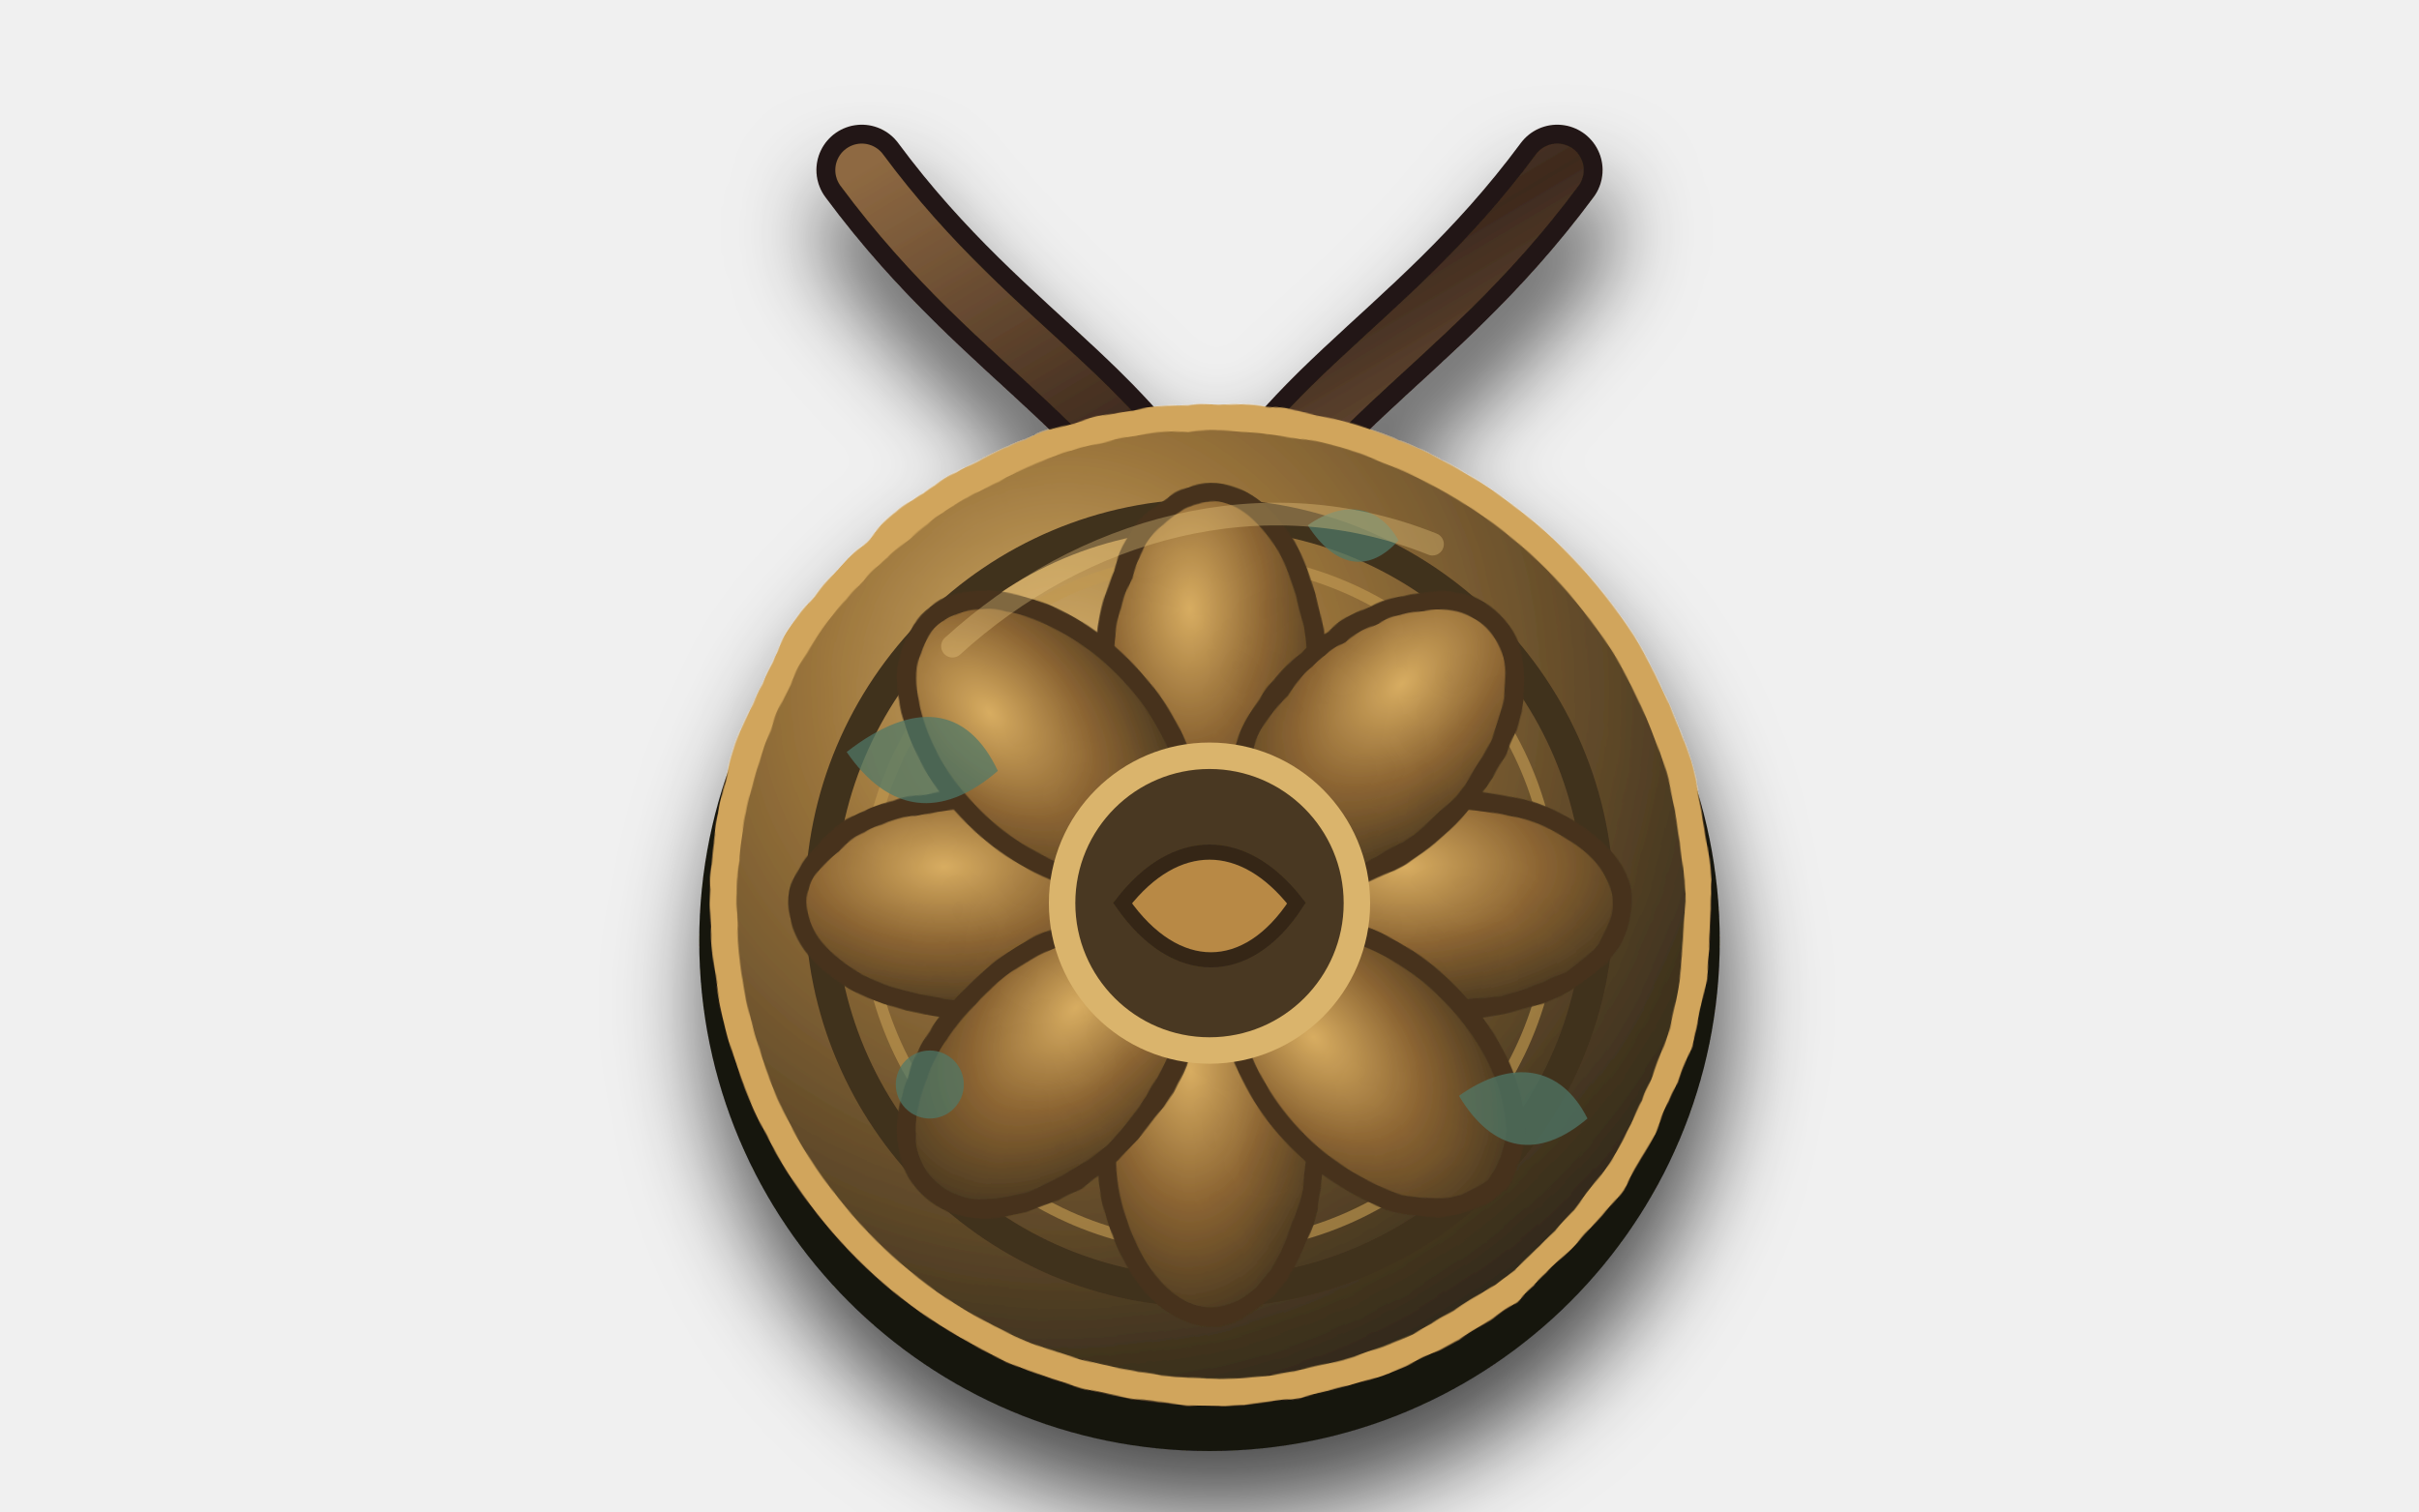
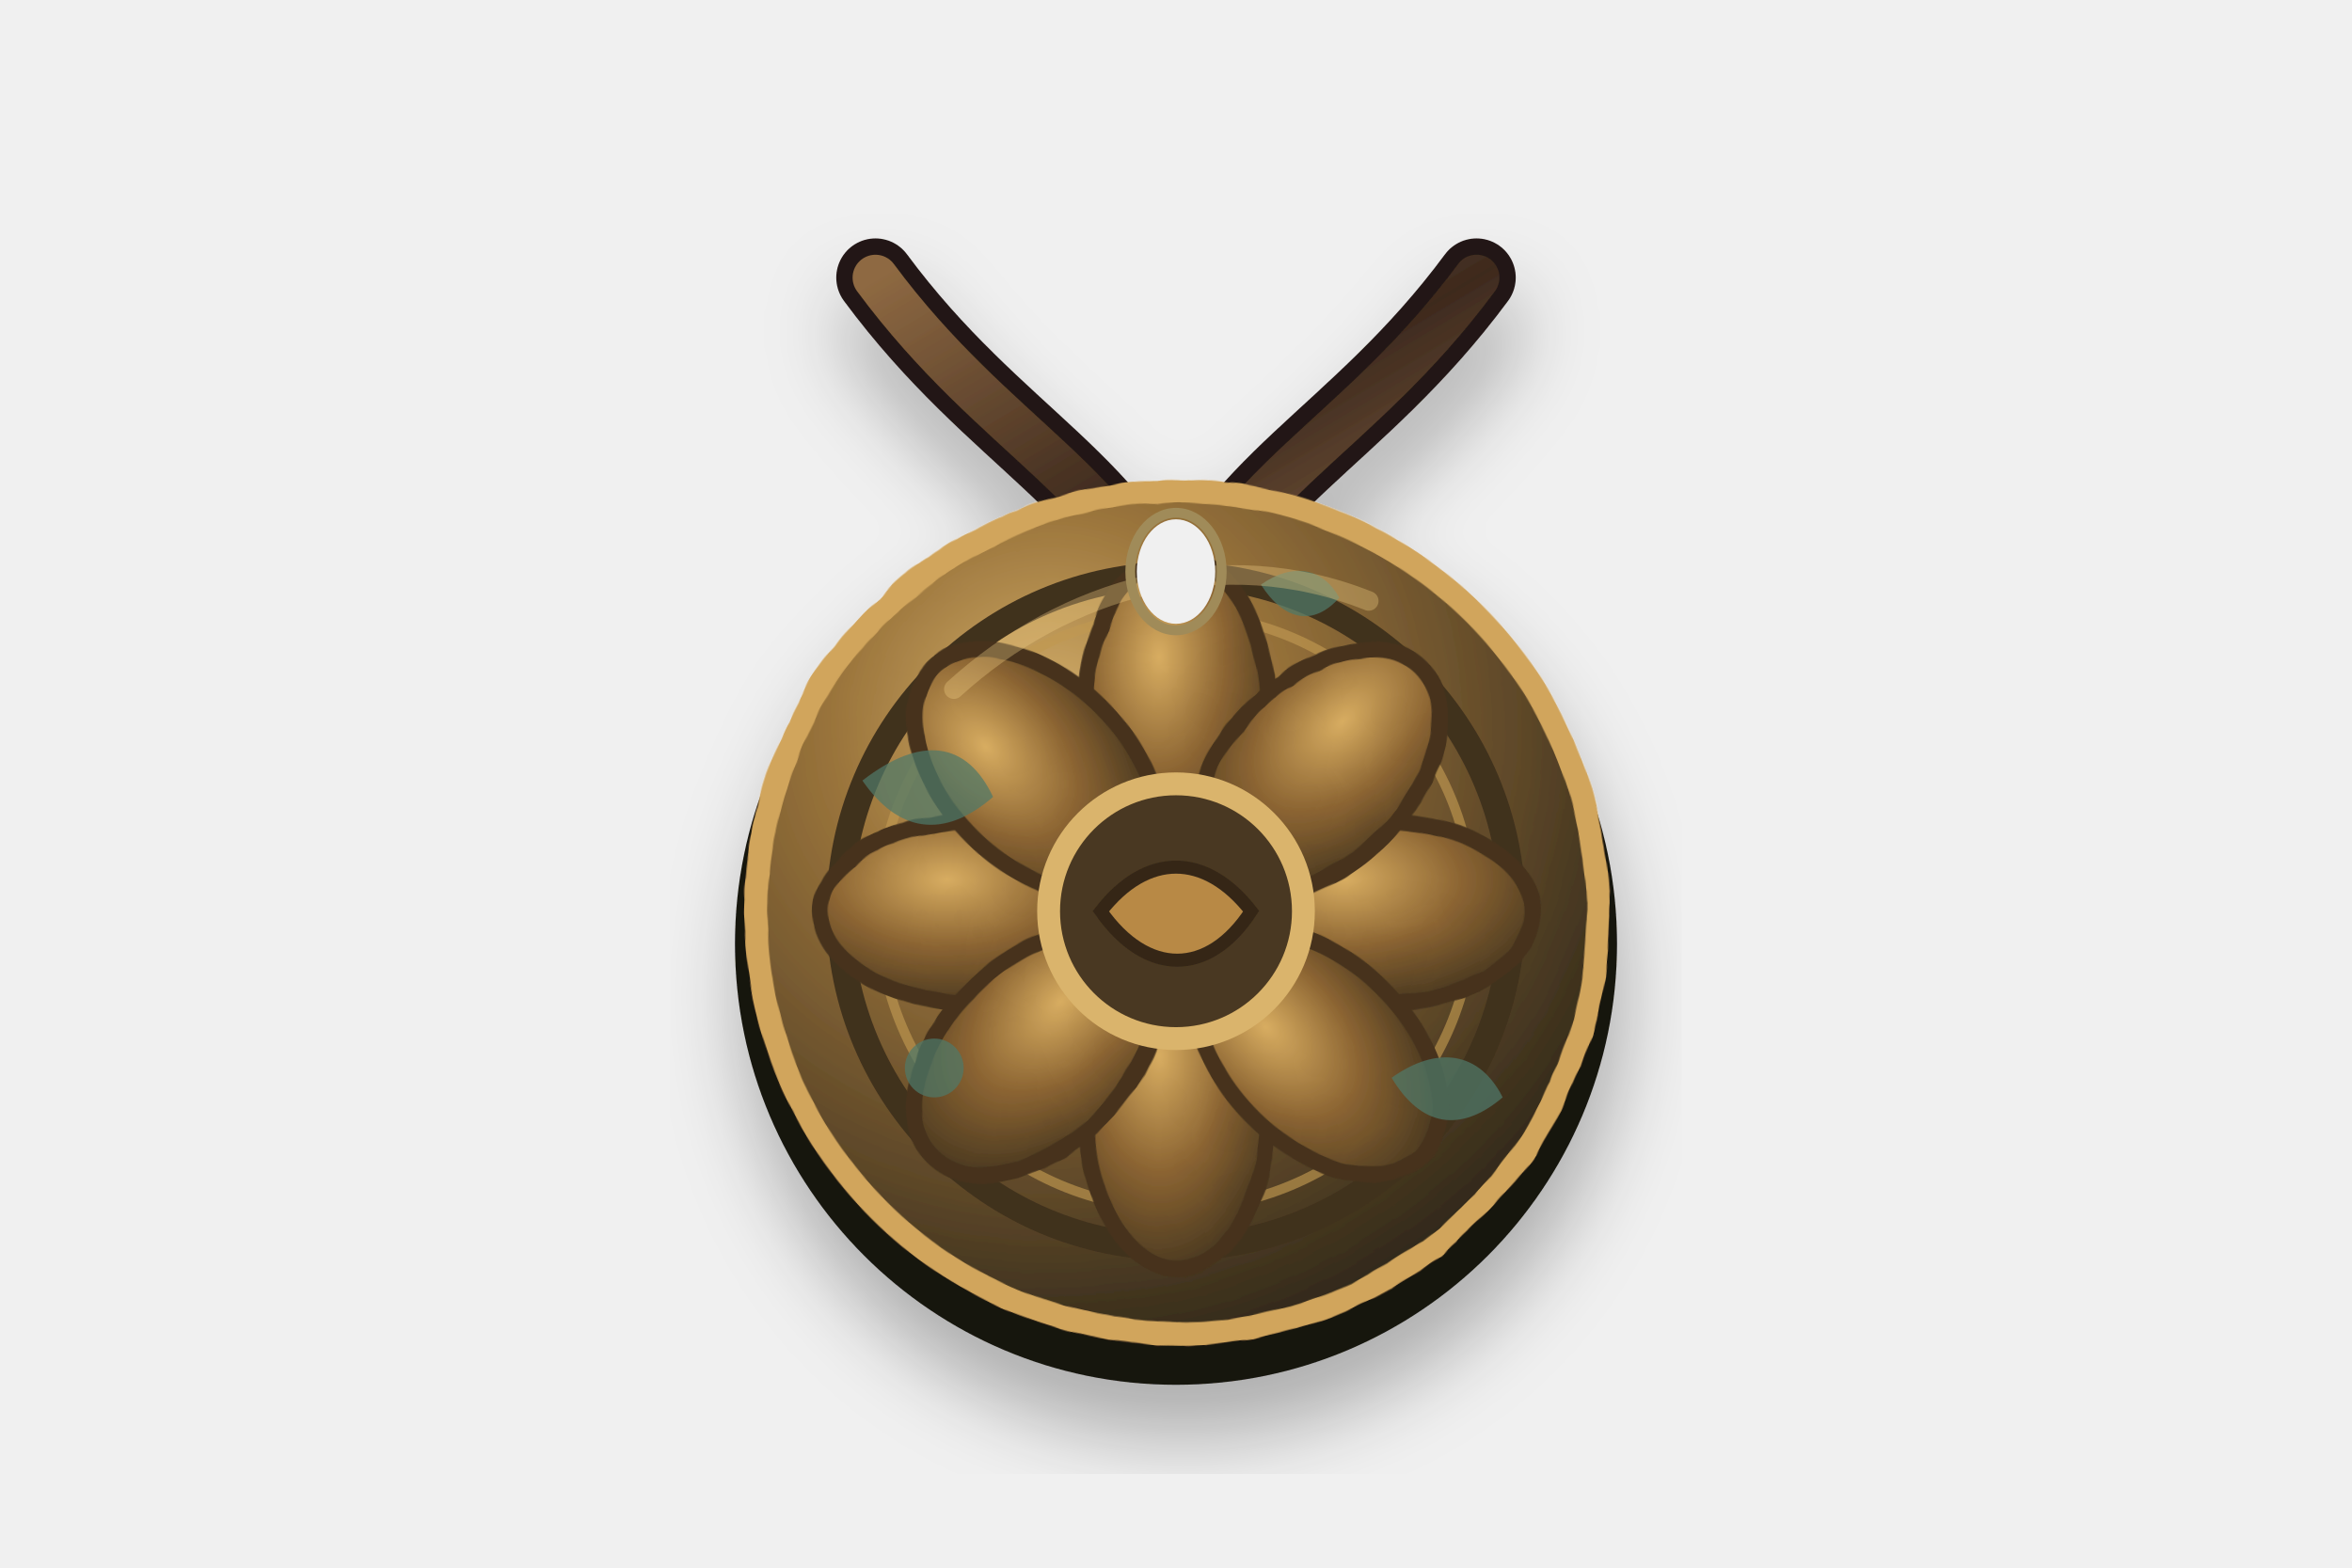
- <svg xmlns="http://www.w3.org/2000/svg" viewBox="0 0 640 400" role="img" aria-labelledby="title desc">
+ <svg xmlns="http://www.w3.org/2000/svg" viewBox="-40 -40 720 480" role="img" aria-labelledby="title desc">
  <defs>
    <radialGradient id="bronze" cx="35%" cy="28%" r="78%">
      <stop offset="0" stop-color="#d6b16c" />
      <stop offset=".33" stop-color="#9a743b" />
      <stop offset=".72" stop-color="#5d4728" />
      <stop offset="1" stop-color="#2c2518" />
    </radialGradient>
    <radialGradient id="relief" cx="40%" cy="32%" r="72%">
      <stop offset="0" stop-color="#d8ad61" />
      <stop offset=".52" stop-color="#8b6432" />
      <stop offset="1" stop-color="#46361f" />
    </radialGradient>
    <linearGradient id="cord" x1="0" y1="0" x2="1" y2="1">
      <stop offset="0" stop-color="#8e6942" />
      <stop offset=".5" stop-color="#3e2a1e" />
      <stop offset="1" stop-color="#9d7650" />
    </linearGradient>
    <filter id="shadow" x="-40%" y="-50%" width="180%" height="210%">
-       <feDropShadow dx="2" dy="16" stdDeviation="12" flood-color="#050407" flood-opacity=".68" />
+       <feDropShadow dx="2" dy="16" stdDeviation="12" flood-color="#050407" flood-opacity=".28" />
    </filter>
    <filter id="metal" x="-20%" y="-20%" width="140%" height="140%">
      <feTurbulence baseFrequency=".035" numOctaves="3" seed="21" result="noise" />
      <feDisplacementMap in="SourceGraphic" in2="noise" scale="1.4" />
    </filter>
+     <mask id="open-loop">
+       <rect x="-40" y="-40" width="720" height="480" fill="white" />
+       <ellipse cx="320" cy="135" rx="12" ry="16" fill="black" />
+     </mask>
  </defs>
-   <g filter="url(#shadow)">
+   <g filter="url(#shadow)" mask="url(#open-loop)">
    <path d="M228 45c37 50 76 63 92 110M412 45c-37 50-76 63-92 110" fill="none" stroke="#241915" stroke-width="24" stroke-linecap="round" />
    <path d="M228 45c37 50 76 63 92 110M412 45c-37 50-76 63-92 110" fill="none" stroke="url(#cord)" stroke-width="14" stroke-linecap="round" />
    <path d="M306 119h28c17 0 31 14 31 31v26h-90v-26c0-17 14-31 31-31z" fill="url(#bronze)" stroke="#c79a54" stroke-width="6" />
    <circle cx="320" cy="249" r="129" fill="#332819" stroke="#17120d" stroke-width="12" />
    <circle cx="320" cy="239" r="129" fill="url(#bronze)" stroke="#d1a55c" stroke-width="7" filter="url(#metal)" />
    <circle cx="320" cy="239" r="103" fill="none" stroke="#41311d" stroke-width="8" />
    <circle cx="320" cy="239" r="91" fill="none" stroke="#c09850" stroke-width="3" opacity=".65" />
    <g fill="url(#relief)" stroke="#46331e" stroke-width="5" filter="url(#metal)">
      <ellipse cx="320" cy="178" rx="28" ry="48" />
      <ellipse cx="320" cy="300" rx="28" ry="48" />
      <ellipse cx="259" cy="239" rx="48" ry="28" />
      <ellipse cx="381" cy="239" rx="48" ry="28" />
      <ellipse cx="277" cy="196" rx="28" ry="45" transform="rotate(-45 277 196)" />
      <ellipse cx="363" cy="196" rx="28" ry="45" transform="rotate(45 363 196)" />
      <ellipse cx="277" cy="282" rx="28" ry="45" transform="rotate(45 277 282)" />
      <ellipse cx="363" cy="282" rx="28" ry="45" transform="rotate(-45 363 282)" />
    </g>
    <circle cx="320" cy="239" r="39" fill="#4a3820" stroke="#dab46c" stroke-width="7" />
    <path d="M297 239c14-18 32-18 46 0-13 20-32 20-46 0z" fill="#b88945" stroke="#342719" stroke-width="4" />
    <g fill="#4f7868" opacity=".72">
      <path d="M224 199c18-14 32-12 40 5-15 13-29 11-40-5z" />
      <path d="M386 290c14-10 27-8 34 6-13 11-25 9-34-6z" />
      <path d="M346 139c10-7 19-5 24 4-8 9-17 7-24-4z" />
      <circle cx="246" cy="287" r="9" />
    </g>
    <path d="M252 171c34-31 82-45 127-27" fill="none" stroke="#f0ce83" stroke-width="6" stroke-linecap="round" opacity=".34" />
  </g>
+   <ellipse cx="320" cy="135" rx="14" ry="18" fill="none" stroke="#a08b59" stroke-width="3" />
</svg>
